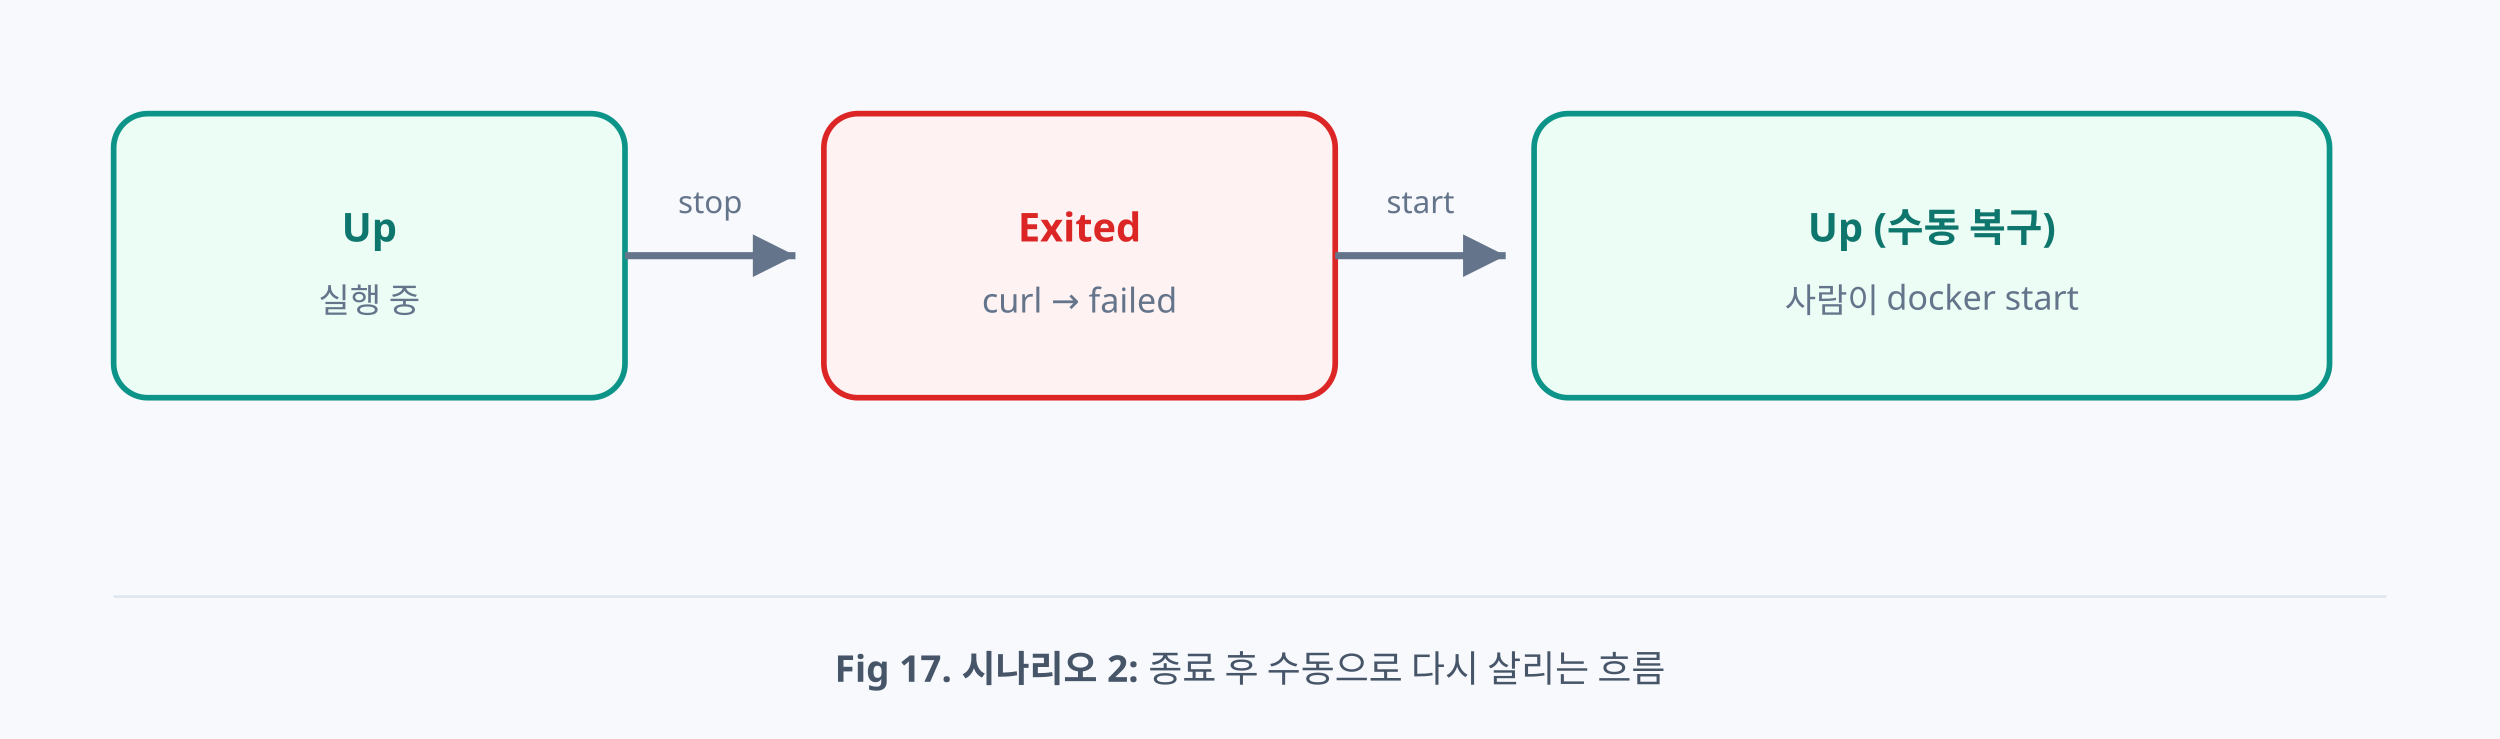
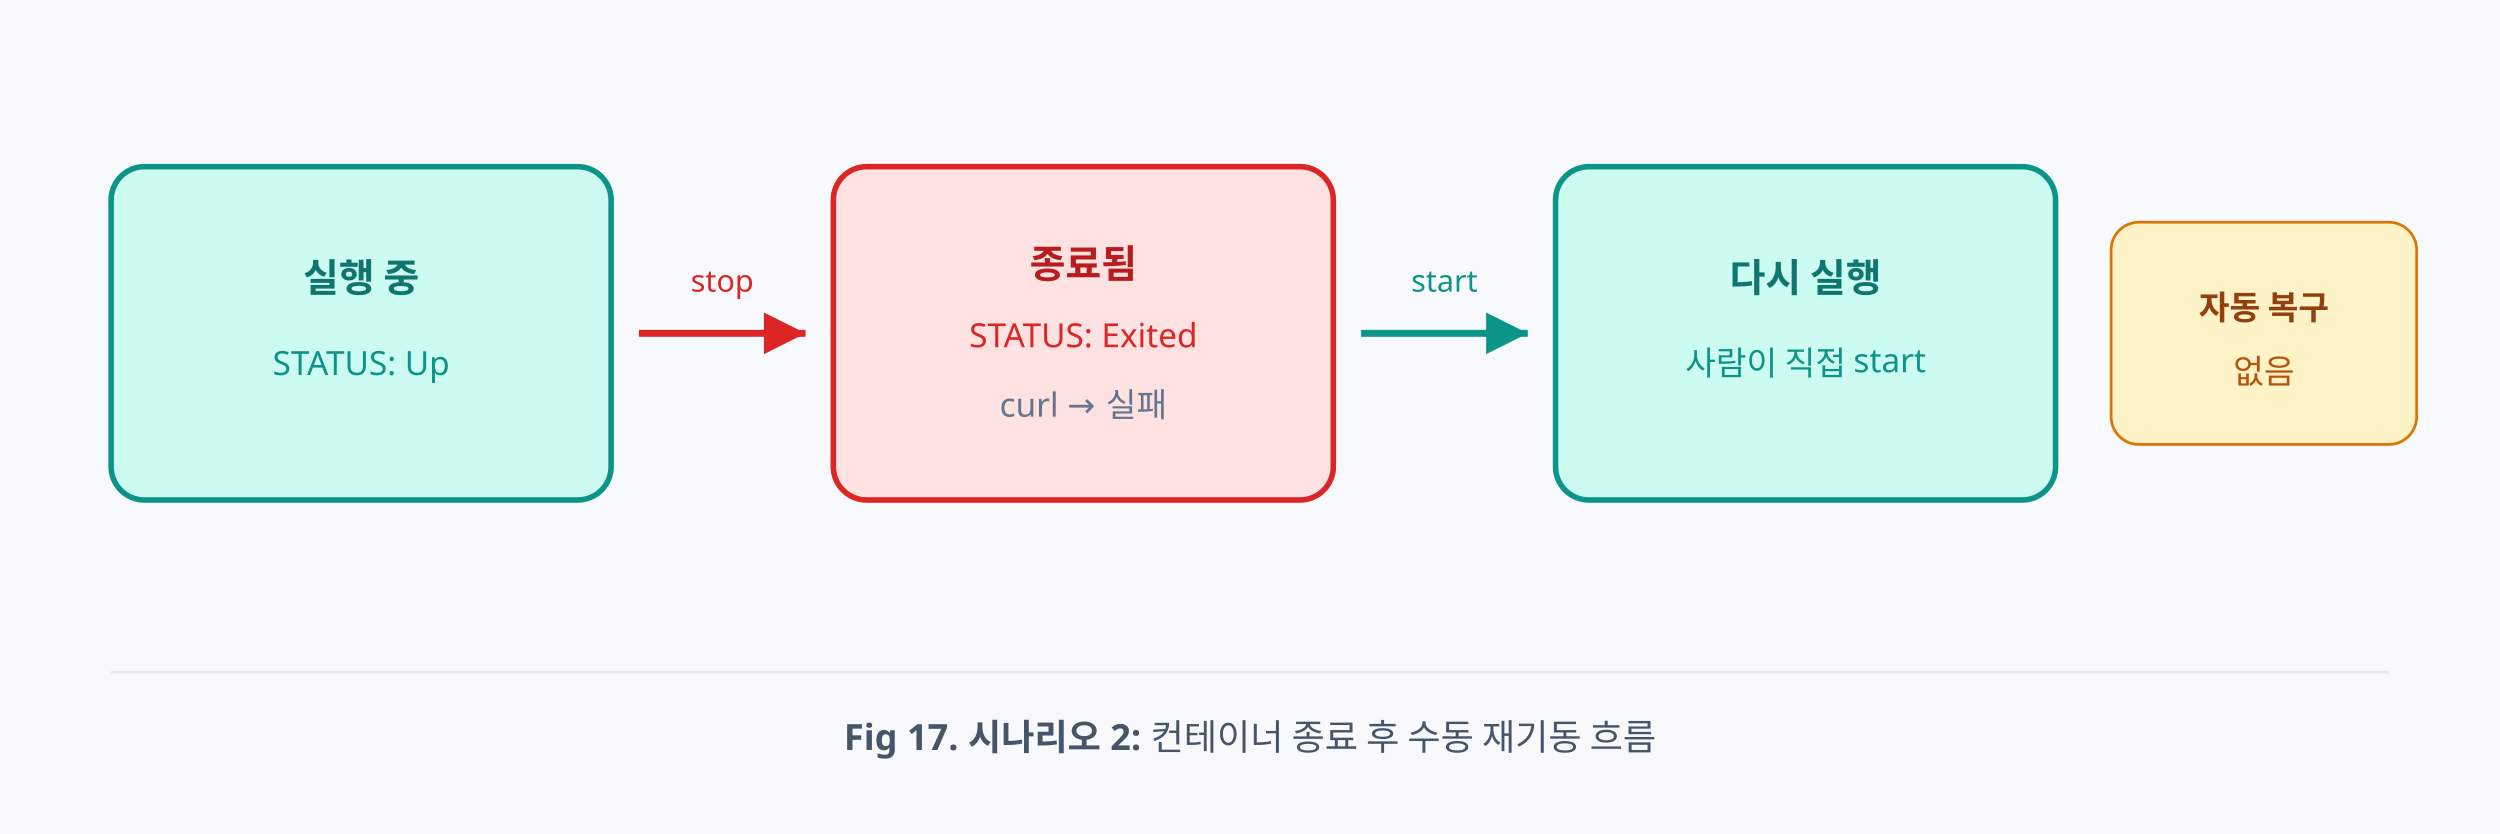
- <svg xmlns="http://www.w3.org/2000/svg" width="880" height="260" viewBox="0 0 880 260">
-   <rect width="880" height="260" fill="#F7F9FC" />
+ <svg xmlns="http://www.w3.org/2000/svg" width="900" height="300" viewBox="0 0 900 300">
+   <rect width="900" height="300" fill="#F7F9FC" />
  <defs>
-     <marker id="b" markerWidth="8" markerHeight="8" refX="6" refY="3" orient="auto">
-       <path d="M0,0 L6,3 L0,6 Z" fill="#64748B" />
+     <marker id="a" markerWidth="8" markerHeight="8" refX="6" refY="3" orient="auto">
+       <path d="M0,0 L6,3 L0,6 Z" fill="#2563EB" />
+     </marker>
+     <marker id="r" markerWidth="8" markerHeight="8" refX="6" refY="3" orient="auto">
+       <path d="M0,0 L6,3 L0,6 Z" fill="#DC2626" />
+     </marker>
+     <marker id="g" markerWidth="8" markerHeight="8" refX="6" refY="3" orient="auto">
+       <path d="M0,0 L6,3 L0,6 Z" fill="#0D9488" />
    </marker>
  </defs>
-   <rect x="40" y="40" width="180" height="100" rx="12" fill="#ECFDF5" stroke="#0D9488" stroke-width="2" />
-   <text x="130" y="85" text-anchor="middle" font-family="Apple SD Gothic Neo, Noto Sans KR, sans-serif" font-size="14" fill="#0F766E" font-weight="600">Up</text>
-   <text x="130" y="110" text-anchor="middle" font-family="Apple SD Gothic Neo, Noto Sans KR, sans-serif" font-size="12" fill="#64748B">실행 중</text>
-   <line x1="220" y1="90" x2="280" y2="90" stroke="#64748B" stroke-width="2.5" marker-end="url(#b)" />
-   <text x="250" y="75" text-anchor="middle" font-family="Apple SD Gothic Neo, Noto Sans KR, sans-serif" font-size="11" fill="#64748B">stop</text>
-   <rect x="290" y="40" width="180" height="100" rx="12" fill="#FEF2F2" stroke="#DC2626" stroke-width="2" />
-   <text x="380" y="85" text-anchor="middle" font-family="Apple SD Gothic Neo, Noto Sans KR, sans-serif" font-size="14" fill="#DC2626" font-weight="600">Exited</text>
-   <text x="380" y="110" text-anchor="middle" font-family="Apple SD Gothic Neo, Noto Sans KR, sans-serif" font-size="12" fill="#64748B">curl → failed</text>
-   <line x1="470" y1="90" x2="530" y2="90" stroke="#64748B" stroke-width="2.5" marker-end="url(#b)" />
-   <text x="500" y="75" text-anchor="middle" font-family="Apple SD Gothic Neo, Noto Sans KR, sans-serif" font-size="11" fill="#64748B">start</text>
-   <rect x="540" y="40" width="280" height="100" rx="12" fill="#ECFDF5" stroke="#0D9488" stroke-width="2" />
-   <text x="680" y="85" text-anchor="middle" font-family="Apple SD Gothic Neo, Noto Sans KR, sans-serif" font-size="14" fill="#0F766E" font-weight="600">Up (수동 복구)</text>
-   <text x="680" y="110" text-anchor="middle" font-family="Apple SD Gothic Neo, Noto Sans KR, sans-serif" font-size="12" fill="#64748B">사람이 docker start</text>
-   <line x1="40" y1="210" x2="840" y2="210" stroke="#E2E8F0" stroke-width="1" />
-   <text x="440" y="240" text-anchor="middle" font-family="Apple SD Gothic Neo, Noto Sans KR, sans-serif" font-size="13" fill="#475569">
+   <rect x="40" y="60" width="180" height="120" rx="12" fill="#CCFBF1" stroke="#0D9488" stroke-width="2" />
+   <text x="130" y="105" text-anchor="middle" font-family="Apple SD Gothic Neo, Noto Sans KR, sans-serif" font-size="14" fill="#0F766E" font-weight="600">실행 중</text>
+   <text x="130" y="135" text-anchor="middle" font-family="Apple SD Gothic Neo, Noto Sans KR, sans-serif" font-size="12" fill="#0D9488">STATUS: Up</text>
+   <path d="M230 120 H290" fill="none" stroke="#DC2626" stroke-width="2.5" marker-end="url(#r)" />
+   <text x="260" y="105" text-anchor="middle" font-family="Apple SD Gothic Neo, Noto Sans KR, sans-serif" font-size="11" fill="#DC2626">stop</text>
+   <rect x="300" y="60" width="180" height="120" rx="12" fill="#FEE2E2" stroke="#DC2626" stroke-width="2" />
+   <text x="390" y="100" text-anchor="middle" font-family="Apple SD Gothic Neo, Noto Sans KR, sans-serif" font-size="14" fill="#B91C1C" font-weight="600">종료됨</text>
+   <text x="390" y="125" text-anchor="middle" font-family="Apple SD Gothic Neo, Noto Sans KR, sans-serif" font-size="12" fill="#DC2626">STATUS: Exited</text>
+   <text x="390" y="150" text-anchor="middle" font-family="Apple SD Gothic Neo, Noto Sans KR, sans-serif" font-size="12" fill="#64748B">curl → 실패</text>
+   <path d="M490 120 H550" fill="none" stroke="#0D9488" stroke-width="2.5" marker-end="url(#g)" />
+   <text x="520" y="105" text-anchor="middle" font-family="Apple SD Gothic Neo, Noto Sans KR, sans-serif" font-size="11" fill="#0D9488">start</text>
+   <rect x="560" y="60" width="180" height="120" rx="12" fill="#CCFBF1" stroke="#0D9488" stroke-width="2" />
+   <text x="650" y="105" text-anchor="middle" font-family="Apple SD Gothic Neo, Noto Sans KR, sans-serif" font-size="14" fill="#0F766E" font-weight="600">다시 실행</text>
+   <text x="650" y="135" text-anchor="middle" font-family="Apple SD Gothic Neo, Noto Sans KR, sans-serif" font-size="12" fill="#0D9488">사람이 직접 start</text>
+   <rect x="760" y="80" width="110" height="80" rx="10" fill="#FEF3C7" stroke="#D97706" />
+   <text x="815" y="115" text-anchor="middle" font-family="Apple SD Gothic Neo, Noto Sans KR, sans-serif" font-size="12" fill="#92400E" font-weight="600">자동 복구</text>
+   <text x="815" y="138" text-anchor="middle" font-family="Apple SD Gothic Neo, Noto Sans KR, sans-serif" font-size="12" fill="#B45309">없음</text>
+   <line x1="40" y1="242" x2="860" y2="242" stroke="#E2E8F0" stroke-width="1" />
+   <text x="450" y="270" text-anchor="middle" font-family="Apple SD Gothic Neo, Noto Sans KR, sans-serif" font-size="13" fill="#475569">
    <tspan font-weight="600">Fig 17. 시나리오 2:</tspan>
-     <tspan> 종료 후 수동으로 다시 살리는 흐름</tspan>
+     <tspan> 컨테이너 종료 후 수동 재기동 흐름</tspan>
  </text>
</svg>
